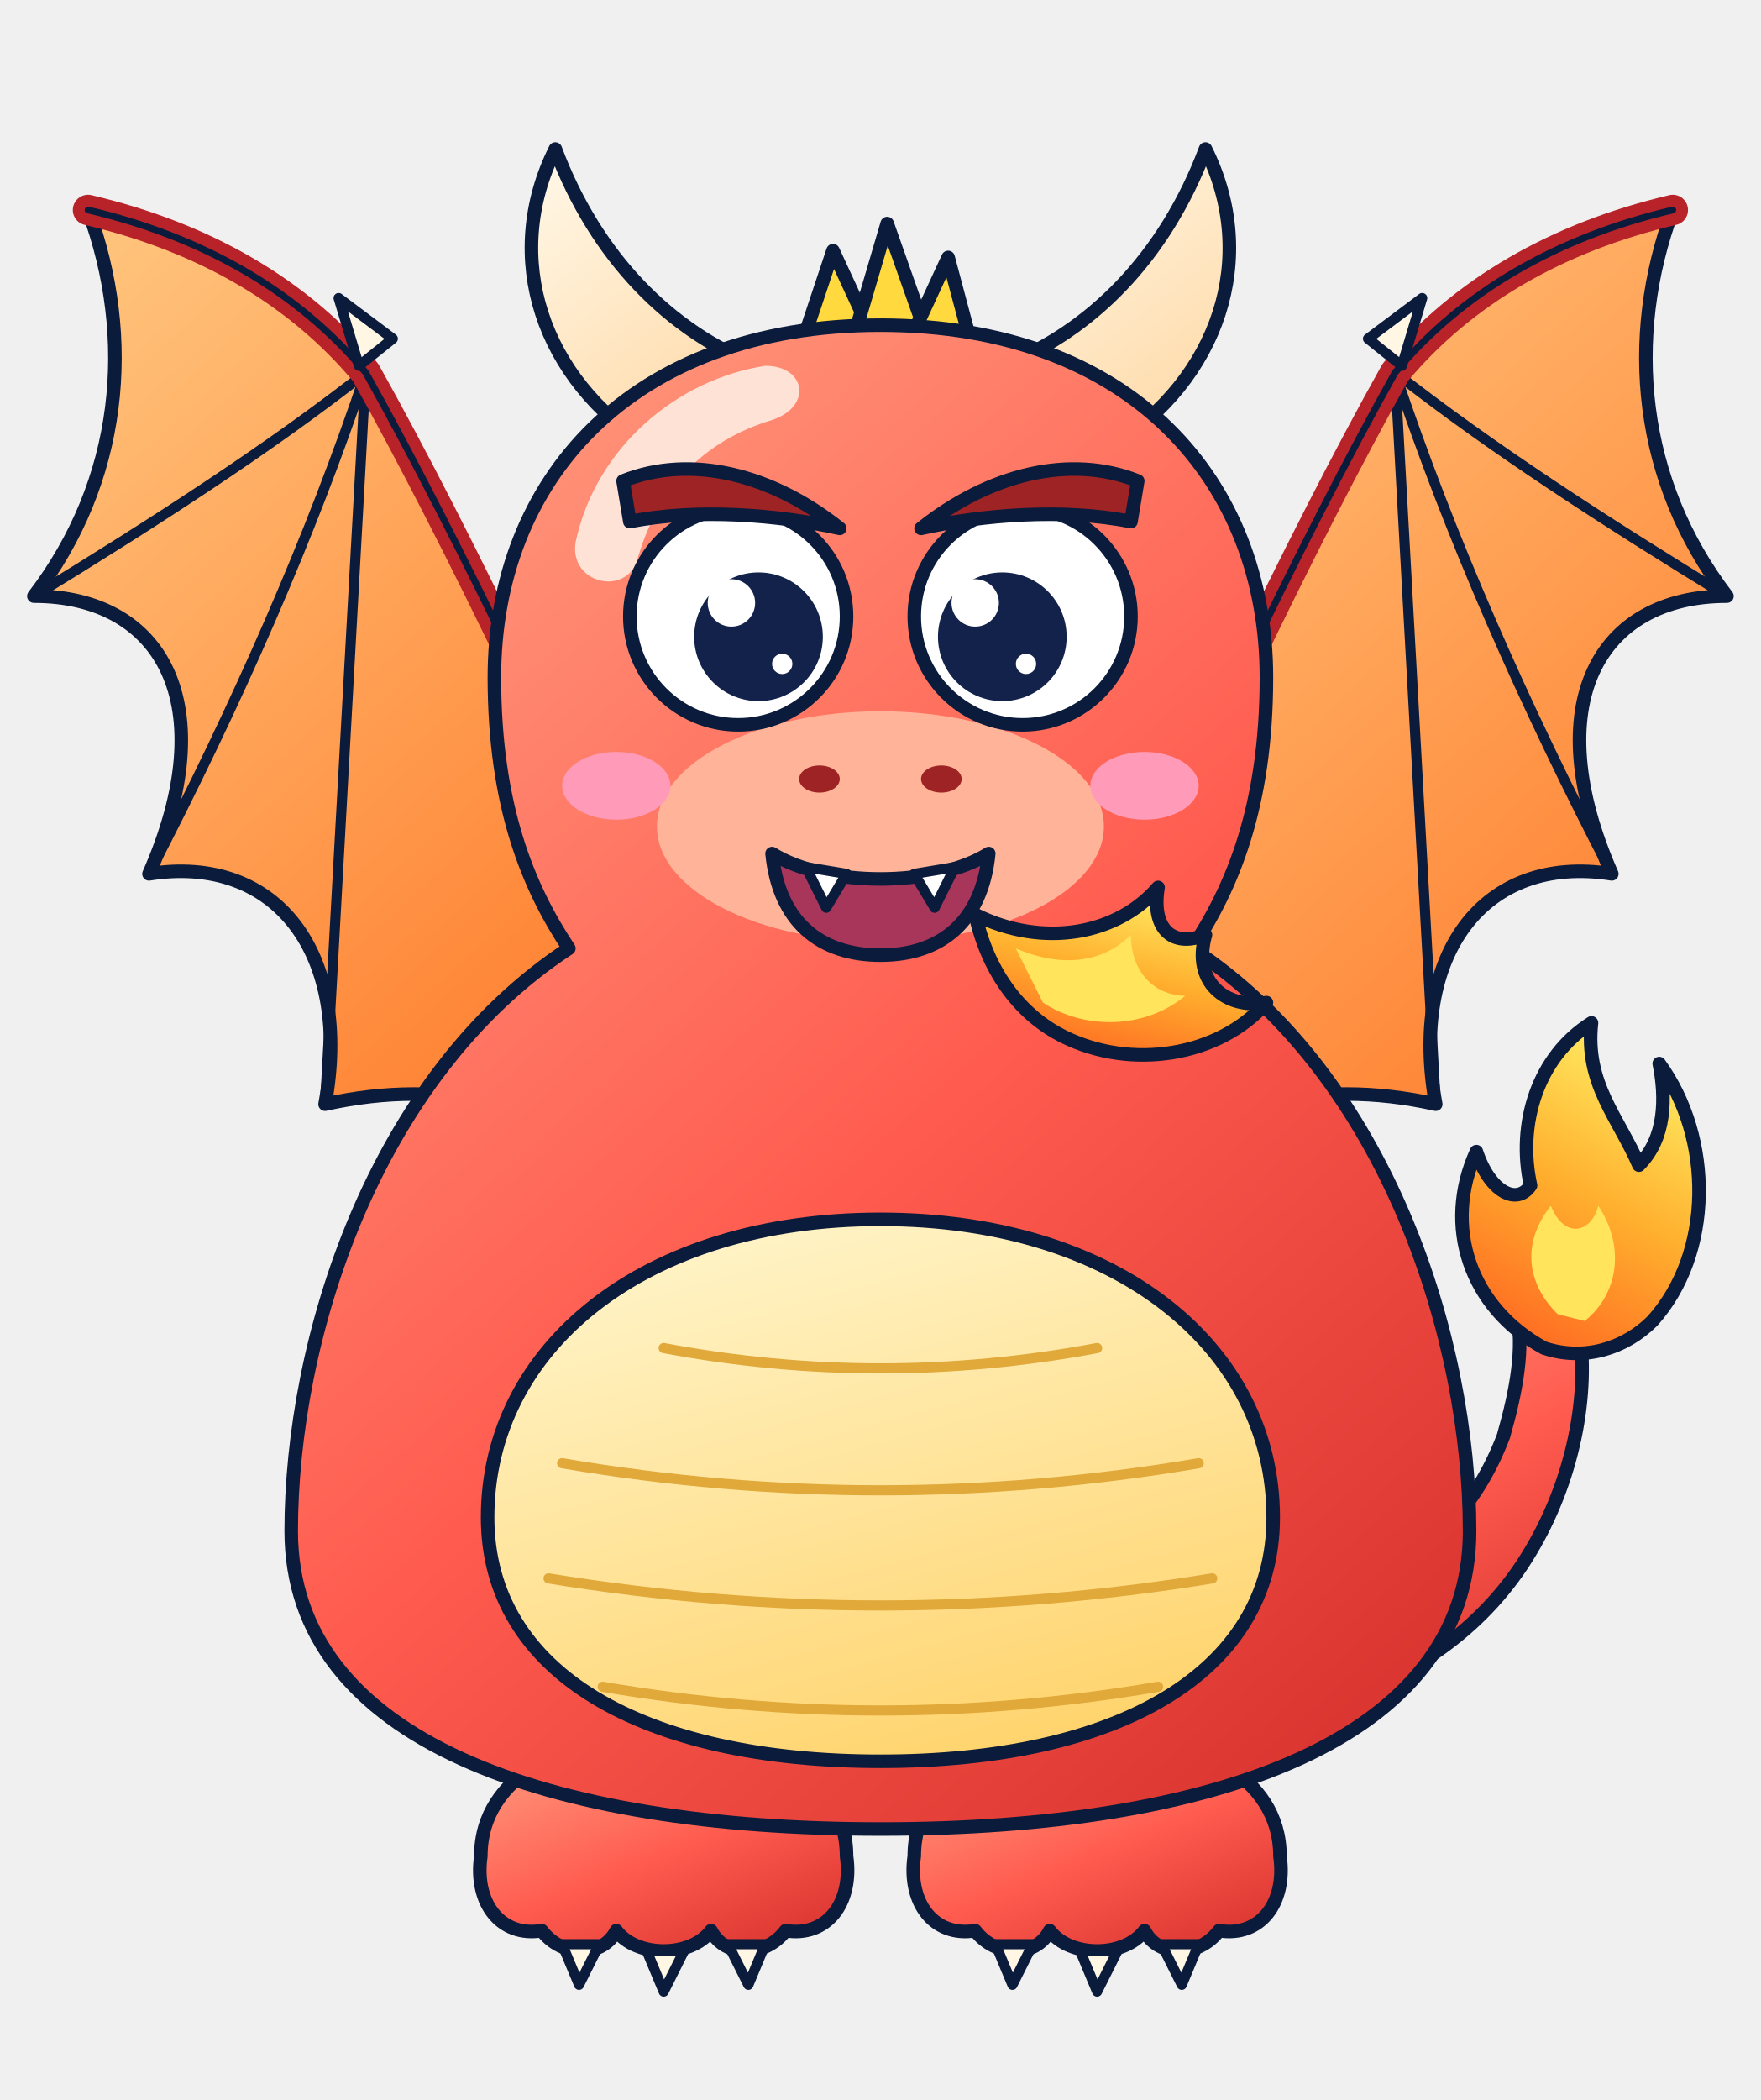
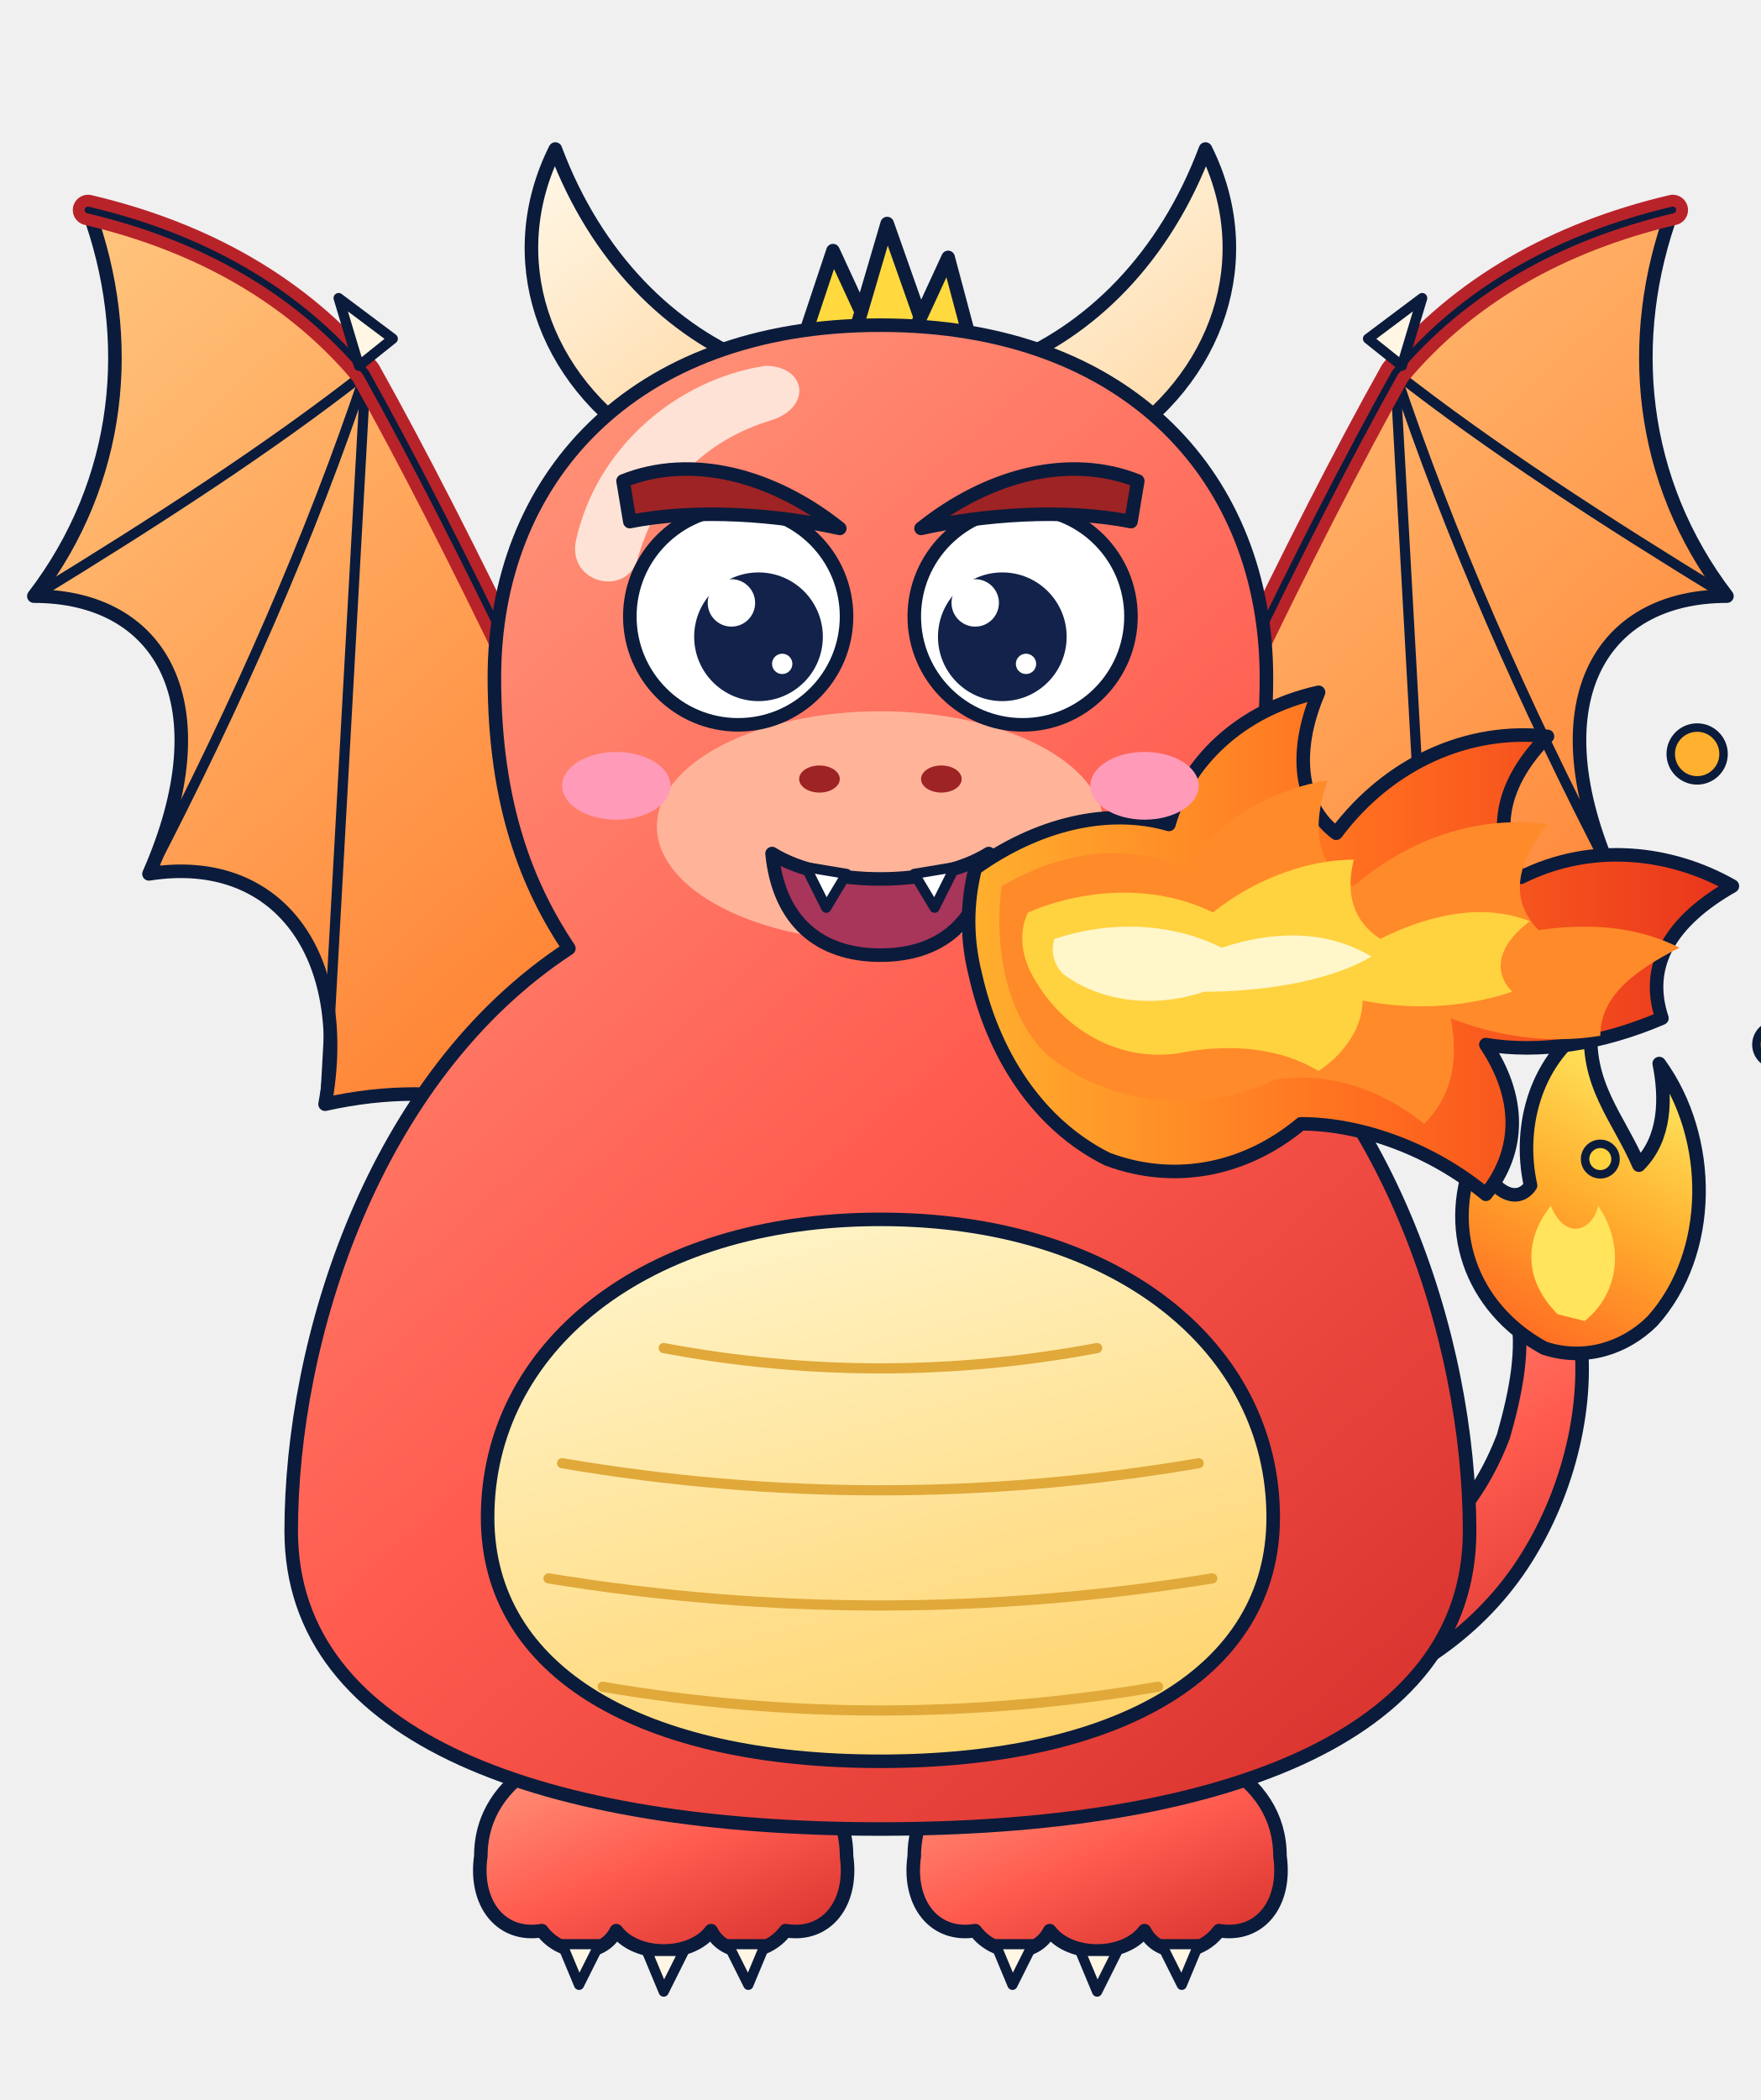
<svg xmlns="http://www.w3.org/2000/svg" viewBox="0 0 520 620">
  <defs>
    <linearGradient id="skin" x1="0.15" y1="0" x2="0.85" y2="1">
      <stop offset="0" stop-color="#FF9A7E" />
      <stop offset="0.55" stop-color="#FF5A4E" />
      <stop offset="1" stop-color="#D9342F" />
    </linearGradient>
    <linearGradient id="belly" x1="0.3" y1="0" x2="0.7" y2="1">
      <stop offset="0" stop-color="#FFF4C8" />
      <stop offset="1" stop-color="#FFD36B" />
    </linearGradient>
    <linearGradient id="horn" x1="0.2" y1="0" x2="0.8" y2="1">
      <stop offset="0" stop-color="#FFF6E4" />
      <stop offset="1" stop-color="#FFD9A6" />
    </linearGradient>
    <linearGradient id="wing" x1="0.2" y1="0" x2="0.8" y2="1">
      <stop offset="0" stop-color="#FFC27A" />
      <stop offset="1" stop-color="#FF7A2A" />
    </linearGradient>
    <linearGradient id="flame" x1="0" y1="1" x2="0.4" y2="0">
      <stop offset="0" stop-color="#FF5A1F" />
      <stop offset="0.6" stop-color="#FFB02E" />
      <stop offset="1" stop-color="#FFE45C" />
+     </linearGradient>
+     <linearGradient id="blast" x1="0" y1="0.5" x2="1" y2="0.5">
+       <stop offset="0" stop-color="#FFB02E" />
+       <stop offset="0.55" stop-color="#FF6A1F" />
+       <stop offset="1" stop-color="#E8341C" />
    </linearGradient>
  </defs>
  <g stroke="#0B1B3B" stroke-width="4" stroke-linejoin="round" stroke-linecap="round">
    <path fill="url(#skin)" d="M330 462 C388 482 428 466 444 424 C448 410 450 398 448 388 L466 390 C470 412 464 438 452 458 C426 502 368 516 326 504 Z" />
    <path fill="url(#flame)" d="M456 398 C434 386 426 362 436 340 C440 352 448 356 452 350 C448 332 454 312 470 302 C468 320 478 330 484 344 C492 336 492 324 490 314 C506 336 506 370 488 390 C480 398 468 402 456 398 Z" />
    <path fill="#FFE45C" stroke="none" d="M460 388 C450 378 450 366 458 356 C462 366 470 364 472 356 C480 368 478 382 468 390 Z" />
    <path fill="url(#wing)" d="M200 300 C170 232 136 160 108 110 C88 86 60 70 26 62 C40 100 36 142 10 176 C48 176 66 208 44 258 C82 252 104 282 96 326 C132 318 164 326 196 350 Z" />
    <path fill="none" stroke-width="3" d="M108 110 C80 132 46 154 10 176" />
    <path fill="none" stroke-width="3" d="M108 110 C92 158 70 208 44 258" />
    <path fill="none" stroke-width="3" d="M108 110 C104 182 100 254 96 326" />
    <path fill="none" stroke="#B8232A" stroke-width="9" d="M200 300 C170 232 136 160 108 110 C88 86 60 70 26 62" />
    <path fill="none" stroke-width="2" d="M200 300 C170 232 136 160 108 110 C88 86 60 70 26 62" />
    <path fill="#FFF6E4" stroke-width="3" d="M106 108 L100 88 L116 100 Z" />
    <path fill="url(#wing)" d="M320 300 C350 232 384 160 412 110 C432 86 460 70 494 62 C480 100 484 142 510 176 C472 176 454 208 476 258 C438 252 416 282 424 326 C388 318 356 326 324 350 Z" />
    <path fill="none" stroke-width="3" d="M412 110 C440 132 474 154 510 176" />
    <path fill="none" stroke-width="3" d="M412 110 C428 158 450 208 476 258" />
    <path fill="none" stroke-width="3" d="M412 110 C416 182 420 254 424 326" />
    <path fill="none" stroke="#B8232A" stroke-width="9" d="M320 300 C350 232 384 160 412 110 C432 86 460 70 494 62" />
    <path fill="none" stroke-width="2" d="M320 300 C350 232 384 160 412 110 C432 86 460 70 494 62" />
    <path fill="#FFF6E4" stroke-width="3" d="M414 108 L420 88 L404 100 Z" />
    <path fill="url(#skin)" d="M142 548 C142 524 168 512 196 512 C224 512 250 524 250 548 C252 562 244 572 232 570 C226 578 214 578 210 570 C204 578 188 578 182 570 C178 578 166 578 160 570 C148 572 140 562 142 548 Z" />
    <path fill="url(#skin)" d="M270 548 C270 524 296 512 324 512 C352 512 378 524 378 548 C380 562 372 572 360 570 C354 578 342 578 338 570 C332 578 316 578 310 570 C306 578 294 578 288 570 C276 572 268 562 270 548 Z" />
    <path fill="#FFF6E4" stroke-width="3" d="M166 574 L171 586 L177 574 Z M191 576 L196 588 L202 576 Z M215 574 L221 586 L226 574 Z" />
    <path fill="#FFF6E4" stroke-width="3" d="M294 574 L299 586 L305 574 Z M319 576 L324 588 L330 576 Z M343 574 L349 586 L354 574 Z" />
    <path fill="#FFD93D" d="M236 104 L246 74 L258 100 Z" />
    <path fill="#FFD93D" d="M252 100 L262 66 L274 100 Z" />
    <path fill="#FFD93D" d="M268 102 L280 76 L288 106 Z" />
    <path fill="url(#horn)" d="M192 132 C160 112 148 76 164 44 C176 76 198 98 224 108 Z" />
    <path fill="url(#horn)" d="M328 132 C360 112 372 76 356 44 C344 76 322 98 296 108 Z" />
    <path fill="url(#skin)" d="M260 96 C334 96 374 142 374 200 C374 238 364 262 352 280 C410 318 434 396 434 452 C434 514 358 540 260 540 C162 540 86 514 86 452 C86 396 110 318 168 280 C156 262 146 238 146 200 C146 142 186 96 260 96 Z" />
    <path fill="#FFE2D6" stroke="none" d="M170 160 C176 132 200 112 226 108 C238 108 240 120 228 124 C208 130 194 144 188 166 C184 176 168 172 170 160 Z" />
    <path fill="url(#belly)" d="M260 360 C330 360 376 398 376 448 C376 494 330 520 260 520 C190 520 144 494 144 448 C144 398 190 360 260 360 Z" />
    <path fill="none" stroke="#E0A93A" stroke-width="3" d="M196 398 Q260 410 324 398 M166 432 Q260 448 354 432 M162 466 Q260 482 358 466 M178 498 Q260 512 342 498" />
    <ellipse fill="#FFB49A" stroke="none" cx="260" cy="244" rx="66" ry="34" />
    <ellipse fill="#9E2324" stroke="none" cx="242" cy="230" rx="6" ry="4" />
    <ellipse fill="#9E2324" stroke="none" cx="278" cy="230" rx="6" ry="4" />
    <circle fill="#FFFFFF" cx="218" cy="182" r="32" />
    <circle fill="#12224A" stroke="none" cx="224" cy="188" r="19" />
    <circle fill="#FFFFFF" stroke="none" cx="216" cy="178" r="7" />
    <circle fill="#FFFFFF" stroke="none" cx="231" cy="196" r="3" />
    <circle fill="#FFFFFF" cx="302" cy="182" r="32" />
    <circle fill="#12224A" stroke="none" cx="296" cy="188" r="19" />
    <circle fill="#FFFFFF" stroke="none" cx="288" cy="178" r="7" />
    <circle fill="#FFFFFF" stroke="none" cx="303" cy="196" r="3" />
    <path fill="#9E2324" d="M184 142 C204 134 228 140 248 156 C230 152 206 150 186 154 Z" />
    <path fill="#9E2324" d="M336 142 C316 134 292 140 272 156 C290 152 314 150 334 154 Z" />
    <path fill="#A8355A" d="M228 252 C244 262 276 262 292 252 C290 272 278 282 260 282 C242 282 230 272 228 252 Z" />
    <path fill="#FFFFFF" stroke-width="3" d="M238 256 L244 268 L250 258 Z" />
    <path fill="#FFFFFF" stroke-width="3" d="M270 258 L276 268 L282 256 Z" />
-     <path fill="url(#flame)" d="M288 270 C308 280 330 276 342 262 C340 274 346 280 356 276 C352 290 362 298 374 296 C360 312 334 316 314 306 C302 300 292 288 288 270 Z" />
-     <path fill="#FFE45C" stroke="none" d="M300 280 C314 286 326 284 334 276 C334 288 342 294 350 294 C338 304 320 304 308 296 Z" />
+     <path class="dragon-flame dragon-flame-1" fill="url(#blast)" d="M288 256.4 C306.2 243.4 327 238.2 345.2 243.4 C350.4 225.2 366 209.6 389.4 204.4 C381.6 222.6 384.2 238.2 394.6 246 C410.2 225.2 433.6 214.8 457 217.4 C441.4 233 441.4 248.6 449.2 259 C470 248.6 493.4 251.2 511.6 261.6 C493.4 272 485.6 285 490.8 300.6 C472.6 308.4 454.4 311 438.8 308.4 C449.2 324 449.2 339.6 438.8 352.6 C423.2 339.6 402.4 331.8 384.2 331.8 C368.6 344.8 347.8 350 327 342.2 C306.2 331.8 293.2 311 288 287.6 C285.4 277.2 285.4 266.8 288 256.4 Z" />
+     <path class="dragon-flame dragon-flame-2" fill="#FF8A2A" stroke="none" d="M295.8 261.6 C314 251.2 332.2 248.6 350.4 256.4 C360.8 240.8 376.4 233 392 230.4 C386.8 246 389.4 256.4 399.8 261.6 C418 246 438.8 240.8 457 243.4 C446.6 256.4 446.6 266.8 454.4 274.6 C472.6 272 485.6 274.6 496 279.8 C480.4 287.6 472.6 295.4 472.6 305.8 C457 308.4 441.4 305.8 428.4 300.6 C431 313.6 428.4 324 420.6 331.8 C407.6 321.4 392 316.2 376.4 318.8 C355.6 329.2 327 326.6 308.8 311 C298.4 300.6 293.2 282.4 295.8 261.6 Z" />
+     <path class="dragon-flame dragon-flame-3" fill="#FFD23F" stroke="none" d="M303.6 269.4 C321.8 261.6 342.6 261.6 358.2 269.4 C371.2 259 386.8 253.8 399.8 253.8 C397.2 264.2 399.8 272 407.6 277.2 C423.2 269.4 438.8 266.8 451.8 272 C441.4 279.8 441.4 287.6 446.6 292.8 C431 298 415.4 298 402.4 295.4 C402.4 303.2 397.2 311 389.4 316.2 C376.4 308.4 360.8 308.4 347.8 311 C329.6 313.6 314 303.2 306.2 290.2 C301 282.4 301 274.6 303.6 269.4 Z" />
+     <path class="dragon-flame dragon-flame-4" fill="#FFF6C9" stroke="none" d="M311.4 277.2 C327 272 345.2 272 360.8 279.8 C376.4 274.6 392 274.6 405 282.4 C392 290.2 371.2 292.8 355.6 292.8 C340 298 324.4 295.4 314 287.6 C311.4 285 310.1 281.1 311.4 277.2 Z" />
+     <circle class="dragon-ember dragon-ember-1" fill="#FFB02E" stroke-width="2.5" cx="501.2" cy="222.6" r="7.8" />
+     <circle class="dragon-ember dragon-ember-2" fill="#FF7A2A" stroke-width="2.5" cx="524.6" cy="308.4" r="5.9" />
+     <circle class="dragon-ember dragon-ember-3" fill="#FFD23F" stroke-width="2.5" cx="472.6" cy="342.2" r="4.5" />
    <ellipse fill="#FF9BB8" stroke="none" cx="182" cy="232" rx="16" ry="10" />
    <ellipse fill="#FF9BB8" stroke="none" cx="338" cy="232" rx="16" ry="10" />
  </g>
</svg>
